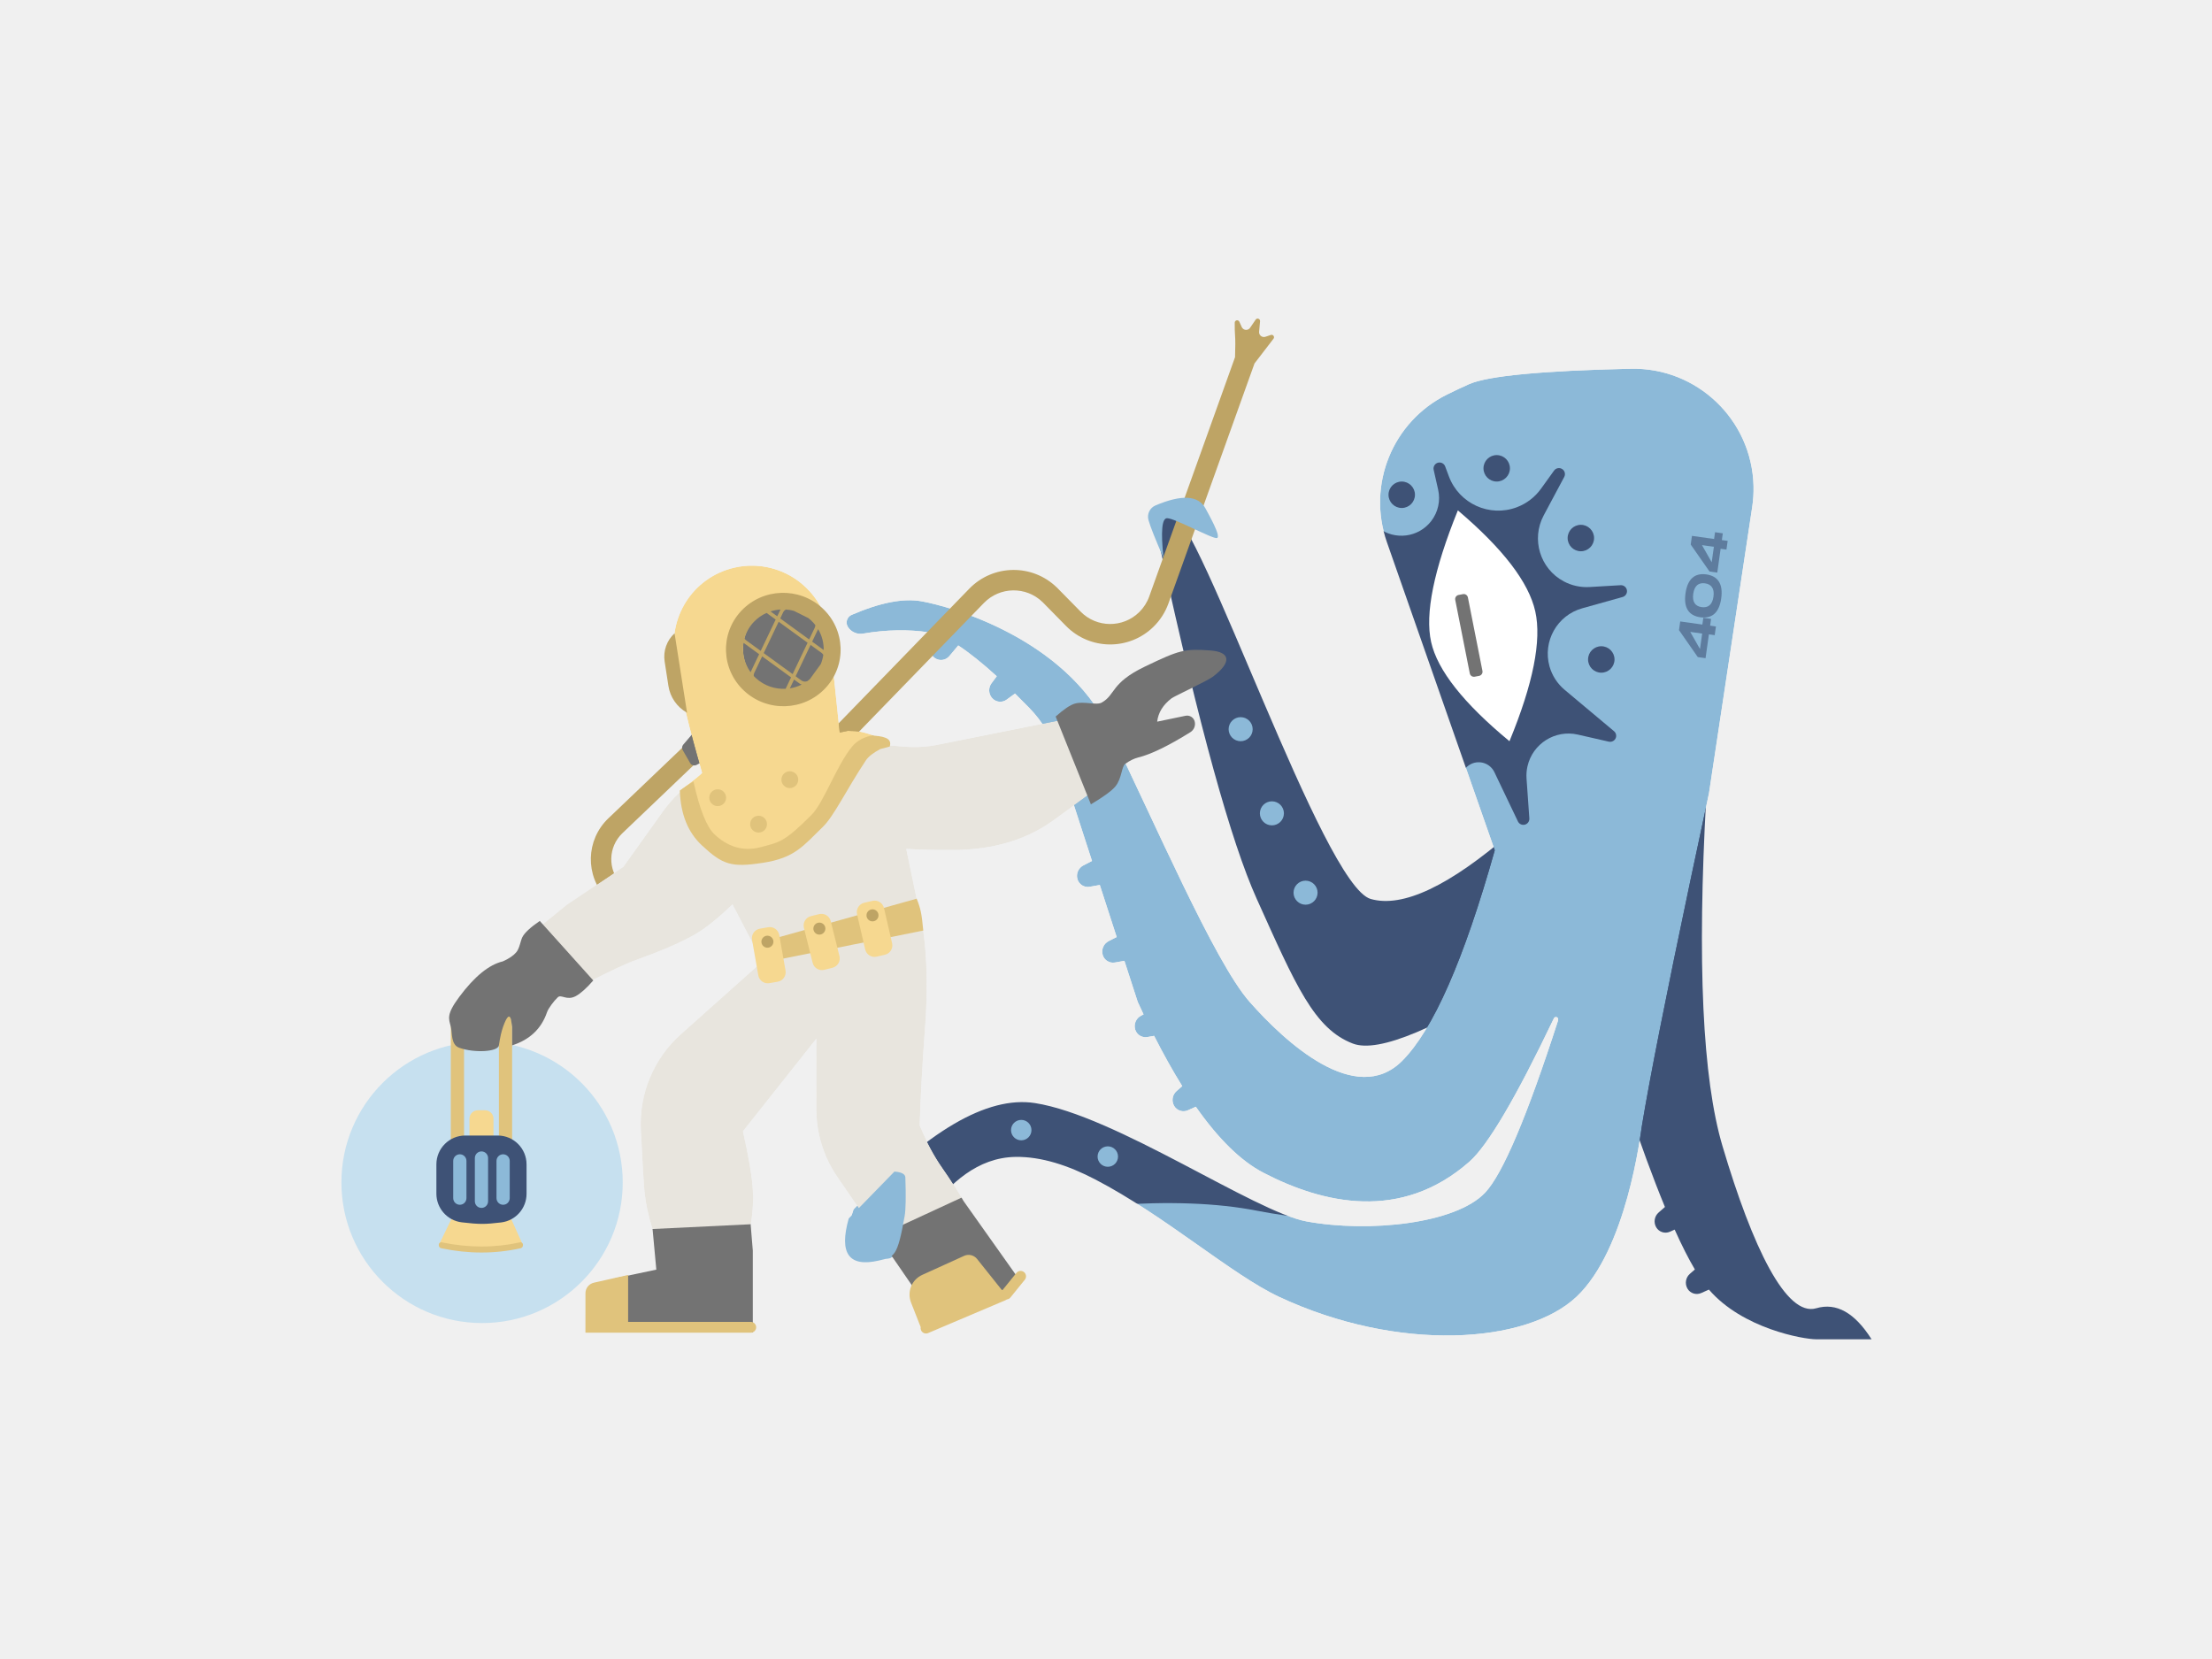
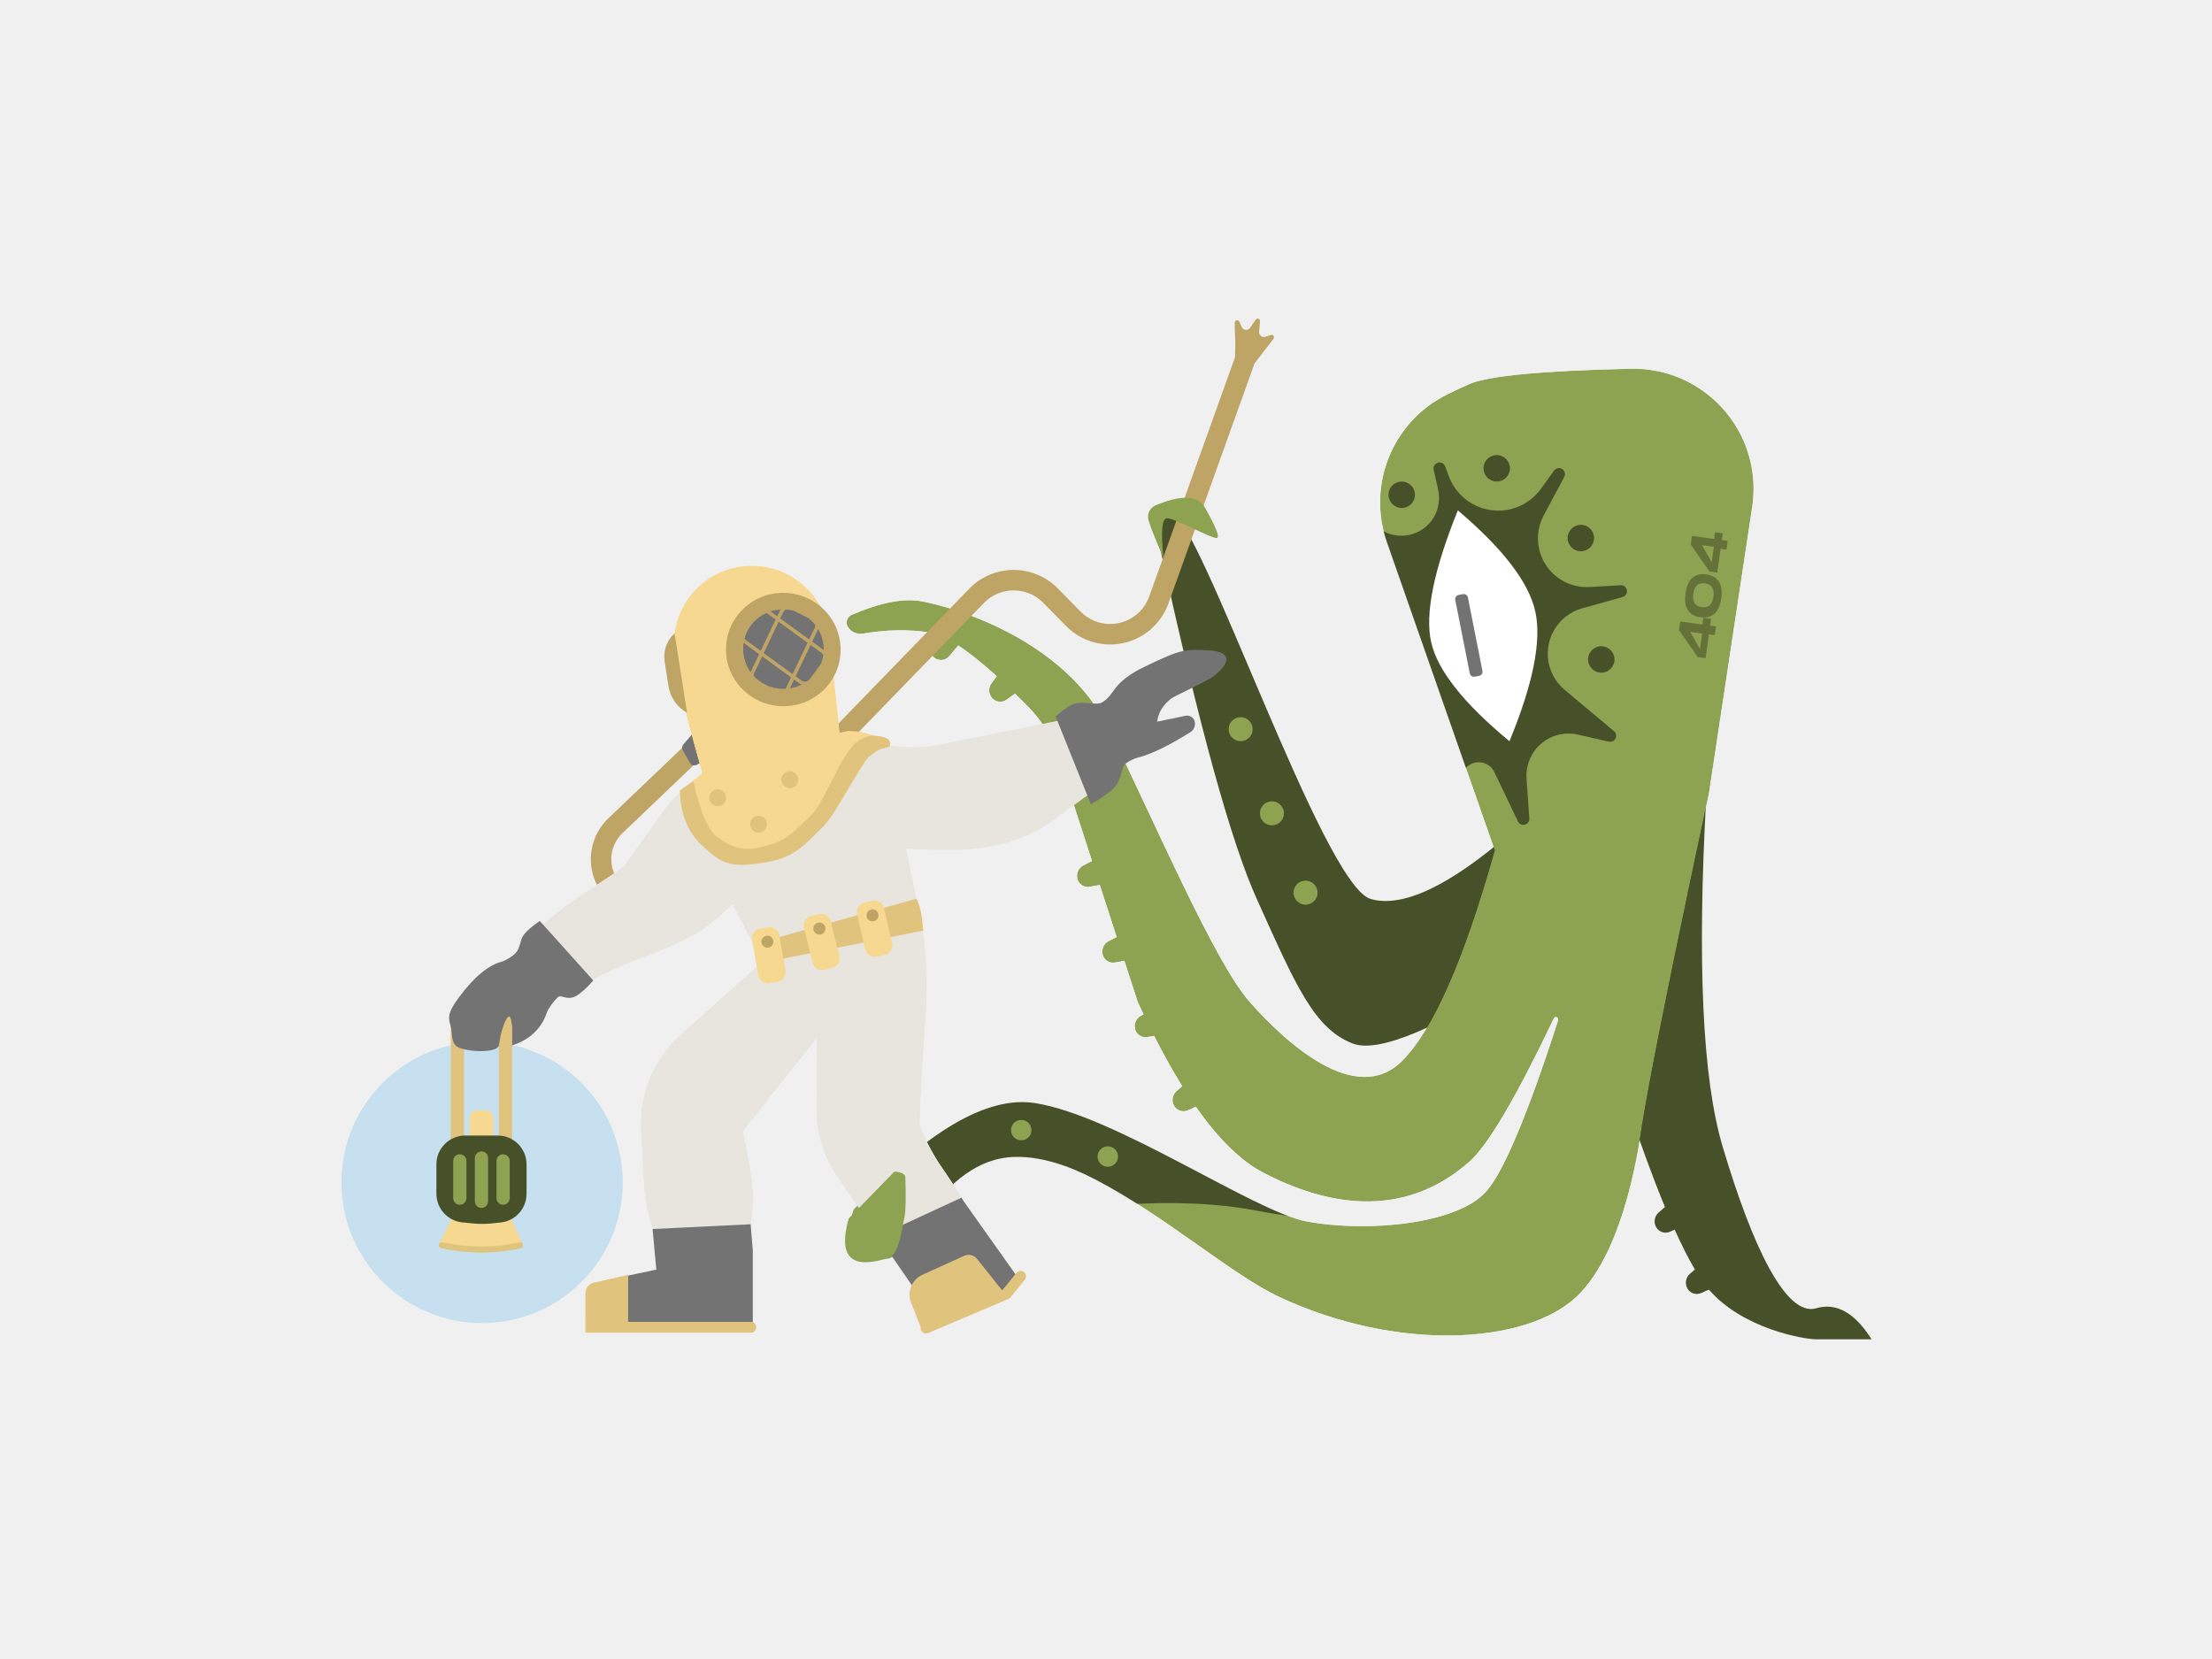
<svg xmlns="http://www.w3.org/2000/svg" width="1840" height="1380" viewBox="0 0 1840 1380" fill="none">
  <path d="M401 1100.56C465.617 1100.56 518 1048.17 518 983.557C518 918.939 465.617 866.557 401 866.557C336.383 866.557 284 918.939 284 983.557C284 1048.17 336.383 1100.56 401 1100.56Z" fill="#c6e0ef" />
-   <path fill-rule="evenodd" clip-rule="evenodd" d="M1409.84 1055.97C1404.6 1047.13 1399 1036.08 1393.03 1022.82L1389.1 1024.58C1384.91 1026.45 1379.98 1024.86 1377.67 1020.89C1375.32 1016.84 1376.16 1011.69 1379.69 1008.6L1384.94 1004C1375.12 980.231 1364.42 951.058 1352.82 916.48L1419.32 663.056C1411.66 800.394 1416.16 897.162 1432.82 953.361C1457.82 1037.66 1485.82 1095.62 1510.82 1088.24C1527.49 1083.32 1542.82 1091.93 1556.82 1114.06C1547.49 1114.06 1532.16 1114.06 1510.82 1114.06C1500.16 1114.06 1449.5 1105.21 1421.52 1072.71L1415.1 1075.58C1410.91 1077.45 1405.98 1075.86 1403.67 1071.89C1401.32 1067.84 1402.16 1062.69 1405.69 1059.6L1409.84 1055.97ZM1257 692.556L1273.82 805.556C1196.25 855.406 1146.75 876.239 1125.32 868.056C1093.18 855.782 1077.88 819.866 1045.32 747.556C1024 700.193 997.565 604.443 966.015 460.305C965.015 455.738 963.617 451.268 961.837 446.946C953.93 427.747 957.759 420.284 973.324 424.556C998.824 431.556 1100.24 736.361 1140.17 747.783C1166.79 755.398 1205.73 736.989 1257 692.556Z" fill="#3e5276" />
+   <path fill-rule="evenodd" clip-rule="evenodd" d="M1409.84 1055.97C1404.6 1047.13 1399 1036.08 1393.03 1022.82L1389.1 1024.58C1384.91 1026.45 1379.98 1024.86 1377.67 1020.89C1375.32 1016.84 1376.16 1011.69 1379.69 1008.6L1384.94 1004C1375.12 980.231 1364.42 951.058 1352.82 916.48L1419.32 663.056C1411.66 800.394 1416.16 897.162 1432.82 953.361C1457.82 1037.66 1485.82 1095.62 1510.82 1088.24C1527.49 1083.32 1542.82 1091.93 1556.82 1114.06C1547.49 1114.06 1532.16 1114.06 1510.82 1114.06C1500.16 1114.06 1449.5 1105.21 1421.52 1072.71L1415.1 1075.58C1410.91 1077.45 1405.98 1075.86 1403.67 1071.89C1401.32 1067.84 1402.16 1062.69 1405.69 1059.6L1409.84 1055.97ZM1257 692.556L1273.82 805.556C1196.25 855.406 1146.75 876.239 1125.32 868.056C1093.18 855.782 1077.88 819.866 1045.32 747.556C1024 700.193 997.565 604.443 966.015 460.305C965.015 455.738 963.617 451.268 961.837 446.946C953.93 427.747 957.759 420.284 973.324 424.556C998.824 431.556 1100.24 736.361 1140.17 747.783C1166.79 755.398 1205.73 736.989 1257 692.556Z" fill="#475129" />
  <mask id="mask0" mask-type="alpha" maskUnits="userSpaceOnUse" x="704" y="306" width="755" height="805">
    <path d="M777.723 527.153C776.07 526.65 774.495 526.285 773 526.056C755.657 523.411 737.279 523.746 717.863 527.062C713.025 527.888 708.154 525.791 705.431 521.709C703.292 518.504 704.157 514.172 707.362 512.033C707.713 511.799 708.085 511.597 708.473 511.43C732.159 501.225 751.5 497.466 766.496 500.154C791.356 504.609 885.288 530.969 922.41 606.294C959.532 681.62 1009.99 800.009 1039.49 833.412C1068.99 866.816 1127.7 921.116 1166.33 882.477C1192.08 856.718 1217.76 798.325 1243.37 707.299L1153.62 450.866C1136.95 403.249 1158.36 350.674 1203.55 328.25C1210.27 324.915 1216.42 322.017 1222 319.556C1237.6 312.675 1282.4 308.398 1356.41 306.725C1411.62 305.478 1457.39 349.226 1458.64 404.441C1458.77 410.192 1458.41 415.943 1457.55 421.631L1421.56 659.935C1414.47 693.065 1409.34 717.134 1406.17 732.142C1385.73 829.012 1372.28 897.066 1365.81 936.304C1364.5 944.286 1353.18 1039.06 1311.5 1078.56C1269.82 1118.06 1163.08 1125.11 1064.05 1078.79C1024.39 1060.24 969.705 1011.58 911 981.056C888.769 969.496 866.381 962.012 844.752 962.339C780.862 963.306 754.469 1050.64 737 1047.06C711 1041.72 702 1028.06 710 1006.06C770.809 940.909 821.084 911.409 860.823 917.556C928.018 927.951 1043.44 1008.05 1086.89 1016.02C1138.57 1025.5 1210.94 1018 1235.38 992.053C1250.04 976.483 1270.31 928.622 1296.17 848.47L1296.06 848.433C1296.37 847.445 1295.83 846.385 1294.84 846.067C1293.95 845.777 1292.98 846.196 1292.57 847.046C1261.03 913.114 1237.59 952.89 1222.24 966.374C1165.32 1016.38 1100.48 1001.26 1050.91 975.504C1032.33 965.849 1013.6 947.552 994.73 920.613L988.098 923.577C983.908 925.45 978.98 923.861 976.672 919.894C974.316 915.843 975.159 910.69 978.685 907.602L983.417 903.456C975.644 890.979 967.847 877.044 960.025 861.652L954.445 862.644C949.926 863.447 945.529 860.714 944.25 856.306C942.943 851.805 945.008 847.009 949.176 844.866L951.252 843.798C949.634 840.398 948.016 836.936 946.396 833.412L935.313 799.245L927.445 800.644C922.926 801.447 918.529 798.714 917.25 794.306C915.943 789.805 918.008 785.009 922.176 782.866L928.881 779.417L914.846 736.15L906.445 737.644C901.926 738.447 897.529 735.714 896.25 731.306C894.943 726.805 897.008 722.009 901.176 719.866L908.365 716.169L879.705 627.819C874.973 613.231 866.949 599.926 856.253 588.935C852.148 584.715 848.163 580.708 844.299 576.911L837.303 582.009C833.593 584.712 828.443 584.183 825.361 580.783C822.213 577.31 821.967 572.094 824.773 568.34L829.124 562.521C817.03 551.506 806.352 542.967 797.089 536.905L789.658 545.786C786.713 549.306 781.587 550.039 777.774 547.485C773.88 544.877 772.379 539.875 774.194 535.554L777.723 527.153Z" fill="white" />
  </mask>
  <g mask="url(#mask0)">
-     <path d="M777.723 527.153C776.07 526.65 774.495 526.285 773 526.056C755.657 523.411 737.279 523.746 717.863 527.062C713.025 527.888 708.154 525.791 705.431 521.709C703.292 518.504 704.157 514.172 707.362 512.033C707.713 511.799 708.085 511.597 708.473 511.43C732.159 501.225 751.5 497.466 766.496 500.154C791.356 504.609 885.288 530.969 922.41 606.294C959.532 681.62 1009.99 800.009 1039.49 833.412C1068.99 866.816 1127.7 921.116 1166.33 882.477C1192.08 856.718 1217.76 798.325 1243.37 707.299L1153.62 450.866C1136.95 403.249 1158.36 350.674 1203.55 328.25C1210.27 324.915 1216.42 322.017 1222 319.556C1237.6 312.675 1282.4 308.398 1356.41 306.725C1411.62 305.478 1457.39 349.226 1458.64 404.441C1458.77 410.192 1458.41 415.943 1457.55 421.631L1421.56 659.935C1414.47 693.065 1409.34 717.134 1406.17 732.142C1385.73 829.012 1372.28 897.066 1365.81 936.304C1364.5 944.286 1353.18 1039.06 1311.5 1078.56C1269.82 1118.06 1163.08 1125.11 1064.05 1078.79C1024.39 1060.24 969.705 1011.58 911 981.056C888.769 969.496 866.381 962.012 844.752 962.339C780.862 963.306 754.469 1050.64 737 1047.06C711 1041.72 702 1028.06 710 1006.06C770.809 940.909 821.084 911.409 860.823 917.556C928.018 927.951 1043.44 1008.05 1086.89 1016.02C1138.57 1025.5 1210.94 1018 1235.38 992.053C1250.04 976.483 1270.31 928.622 1296.17 848.47L1296.06 848.433C1296.37 847.445 1295.83 846.385 1294.84 846.067C1293.95 845.777 1292.98 846.196 1292.57 847.046C1261.03 913.114 1237.59 952.89 1222.24 966.374C1165.32 1016.38 1100.48 1001.26 1050.91 975.504C1032.33 965.849 1013.6 947.552 994.73 920.613L988.098 923.577C983.908 925.45 978.98 923.861 976.672 919.894C974.316 915.843 975.159 910.69 978.685 907.602L983.417 903.456C975.644 890.979 967.847 877.044 960.025 861.652L954.445 862.644C949.926 863.447 945.529 860.714 944.25 856.306C942.943 851.805 945.008 847.009 949.176 844.866L951.252 843.798C949.634 840.398 948.016 836.936 946.396 833.412L935.313 799.245L927.445 800.644C922.926 801.447 918.529 798.714 917.25 794.306C915.943 789.805 918.008 785.009 922.176 782.866L928.881 779.417L914.846 736.15L906.445 737.644C901.926 738.447 897.529 735.714 896.25 731.306C894.943 726.805 897.008 722.009 901.176 719.866L908.365 716.169L879.705 627.819C874.973 613.231 866.949 599.926 856.253 588.935C852.148 584.715 848.163 580.708 844.299 576.911L837.303 582.009C833.593 584.712 828.443 584.183 825.361 580.783C822.213 577.31 821.967 572.094 824.773 568.34L829.124 562.521C817.03 551.506 806.352 542.967 797.089 536.905L789.658 545.786C786.713 549.306 781.587 550.039 777.774 547.485C773.88 544.877 772.379 539.875 774.194 535.554L777.723 527.153Z" fill="#8cb9d8" />
-     <path fill-rule="evenodd" clip-rule="evenodd" d="M1202.12 387.961L1205.25 396.307C1213.74 418.97 1238.99 430.46 1261.66 421.97C1269.77 418.931 1276.8 413.556 1281.86 406.523L1292.7 391.448C1294.31 389.206 1297.44 388.696 1299.68 390.309C1301.71 391.771 1302.35 394.513 1301.17 396.723L1284.09 428.713C1273.54 448.473 1281 473.045 1300.76 483.596C1307.36 487.115 1314.79 488.745 1322.25 488.307L1348.08 486.787C1350.84 486.625 1353.21 488.728 1353.37 491.485C1353.51 493.832 1351.99 495.959 1349.73 496.593L1316.1 506.008C1295.26 511.845 1283.09 533.478 1288.92 554.326C1291.06 561.939 1295.44 568.73 1301.5 573.807L1342.59 608.231C1344.71 610.005 1344.99 613.158 1343.22 615.275C1342.01 616.714 1340.1 617.357 1338.27 616.939L1312.5 611.057C1293.66 606.757 1274.91 618.542 1270.61 637.38C1269.84 640.737 1269.57 644.188 1269.81 647.623L1272.15 680.784C1272.34 683.539 1270.27 685.929 1267.51 686.123C1265.46 686.267 1263.54 685.144 1262.65 683.29L1243.08 642.309C1239.63 635.084 1230.97 632.024 1223.75 635.474C1218.71 637.882 1215.5 642.971 1215.5 648.557L1146.5 492.557V439.057C1160.18 449.667 1179.88 447.175 1190.49 433.49C1196.23 426.092 1198.36 416.516 1196.3 407.383L1192.56 390.815C1191.96 388.121 1193.65 385.445 1196.34 384.837C1198.78 384.288 1201.25 385.622 1202.12 387.961ZM924.823 1002.56L738.823 1032.06L694.823 979.057L748.323 933.057L847.323 892.057L1131.32 1013.56C1106.94 1015.64 1078.28 1013.47 1045.32 1007.06C1012.37 1000.64 972.202 999.141 924.823 1002.56ZM1332 559.557C1325.92 559.557 1321 554.632 1321 548.557C1321 542.482 1325.92 537.557 1332 537.557C1338.07 537.557 1343 542.482 1343 548.557C1343 554.632 1338.07 559.557 1332 559.557ZM1315 458.557C1308.92 458.557 1304 453.632 1304 447.557C1304 441.482 1308.92 436.557 1315 436.557C1321.07 436.557 1326 441.482 1326 447.557C1326 453.632 1321.07 458.557 1315 458.557ZM1245 400.557C1238.92 400.557 1234 395.632 1234 389.557C1234 383.482 1238.92 378.557 1245 378.557C1251.07 378.557 1256 383.482 1256 389.557C1256 395.632 1251.07 400.557 1245 400.557ZM1166 422.557C1159.92 422.557 1155 417.632 1155 411.557C1155 405.482 1159.92 400.557 1166 400.557C1172.07 400.557 1177 405.482 1177 411.557C1177 417.632 1172.07 422.557 1166 422.557Z" fill="#3e5276" />
+     <path d="M777.723 527.153C776.07 526.65 774.495 526.285 773 526.056C755.657 523.411 737.279 523.746 717.863 527.062C713.025 527.888 708.154 525.791 705.431 521.709C703.292 518.504 704.157 514.172 707.362 512.033C707.713 511.799 708.085 511.597 708.473 511.43C732.159 501.225 751.5 497.466 766.496 500.154C791.356 504.609 885.288 530.969 922.41 606.294C959.532 681.62 1009.99 800.009 1039.49 833.412C1068.99 866.816 1127.7 921.116 1166.33 882.477C1192.08 856.718 1217.76 798.325 1243.37 707.299L1153.62 450.866C1136.95 403.249 1158.36 350.674 1203.55 328.25C1210.27 324.915 1216.42 322.017 1222 319.556C1237.6 312.675 1282.4 308.398 1356.41 306.725C1411.62 305.478 1457.39 349.226 1458.64 404.441C1458.77 410.192 1458.41 415.943 1457.55 421.631L1421.56 659.935C1414.47 693.065 1409.34 717.134 1406.17 732.142C1385.73 829.012 1372.28 897.066 1365.81 936.304C1364.5 944.286 1353.18 1039.06 1311.5 1078.56C1269.82 1118.06 1163.08 1125.11 1064.05 1078.79C1024.39 1060.24 969.705 1011.58 911 981.056C888.769 969.496 866.381 962.012 844.752 962.339C780.862 963.306 754.469 1050.64 737 1047.06C711 1041.72 702 1028.06 710 1006.06C770.809 940.909 821.084 911.409 860.823 917.556C928.018 927.951 1043.44 1008.05 1086.89 1016.02C1138.57 1025.5 1210.94 1018 1235.38 992.053C1250.04 976.483 1270.31 928.622 1296.17 848.47L1296.06 848.433C1296.37 847.445 1295.83 846.385 1294.84 846.067C1293.95 845.777 1292.98 846.196 1292.57 847.046C1261.03 913.114 1237.59 952.89 1222.24 966.374C1165.32 1016.38 1100.48 1001.26 1050.91 975.504C1032.33 965.849 1013.6 947.552 994.73 920.613L988.098 923.577C983.908 925.45 978.98 923.861 976.672 919.894C974.316 915.843 975.159 910.69 978.685 907.602L983.417 903.456C975.644 890.979 967.847 877.044 960.025 861.652L954.445 862.644C949.926 863.447 945.529 860.714 944.25 856.306C942.943 851.805 945.008 847.009 949.176 844.866L951.252 843.798C949.634 840.398 948.016 836.936 946.396 833.412L935.313 799.245L927.445 800.644C922.926 801.447 918.529 798.714 917.25 794.306C915.943 789.805 918.008 785.009 922.176 782.866L928.881 779.417L914.846 736.15L906.445 737.644C901.926 738.447 897.529 735.714 896.25 731.306C894.943 726.805 897.008 722.009 901.176 719.866L908.365 716.169L879.705 627.819C874.973 613.231 866.949 599.926 856.253 588.935C852.148 584.715 848.163 580.708 844.299 576.911L837.303 582.009C833.593 584.712 828.443 584.183 825.361 580.783C822.213 577.31 821.967 572.094 824.773 568.34L829.124 562.521C817.03 551.506 806.352 542.967 797.089 536.905L789.658 545.786C786.713 549.306 781.587 550.039 777.774 547.485C773.88 544.877 772.379 539.875 774.194 535.554L777.723 527.153Z" fill="#8da352" />
+     <path fill-rule="evenodd" clip-rule="evenodd" d="M1202.12 387.961L1205.25 396.307C1213.74 418.97 1238.99 430.46 1261.66 421.97C1269.77 418.931 1276.8 413.556 1281.86 406.523L1292.7 391.448C1294.31 389.206 1297.44 388.696 1299.68 390.309C1301.71 391.771 1302.35 394.513 1301.17 396.723L1284.09 428.713C1273.54 448.473 1281 473.045 1300.76 483.596C1307.36 487.115 1314.79 488.745 1322.25 488.307L1348.08 486.787C1350.84 486.625 1353.21 488.728 1353.37 491.485C1353.51 493.832 1351.99 495.959 1349.73 496.593L1316.1 506.008C1295.26 511.845 1283.09 533.478 1288.92 554.326C1291.06 561.939 1295.44 568.73 1301.5 573.807L1342.59 608.231C1344.71 610.005 1344.99 613.158 1343.22 615.275C1342.01 616.714 1340.1 617.357 1338.27 616.939L1312.5 611.057C1293.66 606.757 1274.91 618.542 1270.61 637.38C1269.84 640.737 1269.57 644.188 1269.81 647.623L1272.15 680.784C1272.34 683.539 1270.27 685.929 1267.51 686.123C1265.46 686.267 1263.54 685.144 1262.65 683.29L1243.08 642.309C1239.63 635.084 1230.97 632.024 1223.75 635.474C1218.71 637.882 1215.5 642.971 1215.5 648.557L1146.5 492.557V439.057C1160.18 449.667 1179.88 447.175 1190.49 433.49C1196.23 426.092 1198.36 416.516 1196.3 407.383L1192.56 390.815C1191.96 388.121 1193.65 385.445 1196.34 384.837C1198.78 384.288 1201.25 385.622 1202.12 387.961ZM924.823 1002.56L738.823 1032.06L694.823 979.057L748.323 933.057L847.323 892.057L1131.32 1013.56C1106.94 1015.64 1078.28 1013.47 1045.32 1007.06C1012.37 1000.64 972.202 999.141 924.823 1002.56ZM1332 559.557C1325.92 559.557 1321 554.632 1321 548.557C1321 542.482 1325.92 537.557 1332 537.557C1338.07 537.557 1343 542.482 1343 548.557C1343 554.632 1338.07 559.557 1332 559.557ZM1315 458.557C1308.92 458.557 1304 453.632 1304 447.557C1304 441.482 1308.92 436.557 1315 436.557C1321.07 436.557 1326 441.482 1326 447.557C1326 453.632 1321.07 458.557 1315 458.557ZM1245 400.557C1238.92 400.557 1234 395.632 1234 389.557C1234 383.482 1238.92 378.557 1245 378.557C1251.07 378.557 1256 383.482 1256 389.557C1256 395.632 1251.07 400.557 1245 400.557ZM1166 422.557C1159.92 422.557 1155 417.632 1155 411.557C1155 405.482 1159.92 400.557 1166 400.557C1172.07 400.557 1177 405.482 1177 411.557C1177 417.632 1172.07 422.557 1166 422.557Z" fill="#475129" />
  </g>
  <path d="M741 762.557H737C732.582 762.557 729 766.138 729 770.557V798.557C729 802.975 732.582 806.557 737 806.557H741C745.418 806.557 749 802.975 749 798.557V770.557C749 766.138 745.418 762.557 741 762.557Z" fill="#E0C37C" />
  <path d="M720.5 759.057H713.5C709.082 759.057 705.5 762.638 705.5 767.057V804.057C705.5 808.475 709.082 812.057 713.5 812.057H720.5C724.918 812.057 728.5 808.475 728.5 804.057V767.057C728.5 762.638 724.918 759.057 720.5 759.057Z" fill="#D8D8D8" stroke="#979797" />
  <path fill-rule="evenodd" clip-rule="evenodd" d="M397.5 923.557H403.5C407.366 923.557 410.5 926.691 410.5 930.557V948.557H390.5V930.557C390.5 926.691 393.634 923.557 397.5 923.557ZM378.611 1007.56L422.361 1007.66L435 1035.66C419.889 1036.81 408.389 1037.38 400.5 1037.38C392.611 1037.38 380.778 1036.81 365 1035.66L378.611 1007.56Z" fill="#F6D890" />
  <path d="M1027.34 297.109C1027.65 288.754 1027.64 282.57 1027.32 278.557C1027.12 276.029 1027.05 272.64 1027.09 268.389C1027.1 267.609 1027.56 266.905 1028.28 266.586C1029.29 266.135 1030.47 266.587 1030.92 267.595L1032.91 272.034C1033.21 272.708 1033.69 273.285 1034.3 273.702C1036.12 274.95 1038.61 274.483 1039.86 272.66L1044.5 265.871C1044.91 265.274 1045.61 264.944 1046.33 265.008C1047.43 265.106 1048.24 266.077 1048.15 267.177L1047.36 275.978C1047.32 276.525 1047.38 277.076 1047.55 277.597C1048.25 279.693 1050.52 280.825 1052.61 280.127L1057.13 278.622C1057.76 278.412 1058.45 278.529 1058.98 278.933C1059.85 279.606 1060.02 280.862 1059.35 281.738L1043.52 302.343L971.945 501.952C969.328 509.248 965.099 515.859 959.572 521.292C939.29 541.233 906.684 540.956 886.743 520.674L867.801 501.407C867.612 501.214 867.42 501.024 867.226 500.836C853.553 487.566 831.711 487.893 818.442 501.567L701.1 622.476L688.9 610.637L806.242 489.727C826.051 469.316 858.655 468.828 879.066 488.637C879.355 488.917 879.641 489.201 879.923 489.489L898.866 508.755C912.224 522.342 934.067 522.528 947.654 509.17C951.357 505.53 954.19 501.101 955.942 496.214L1027.34 297.109V297.109ZM575.027 614.855C578.422 611.613 583.803 611.738 587.044 615.133C590.286 618.528 590.162 623.909 586.766 627.15L517.765 693.031C505.772 704.482 505.332 723.487 516.783 735.48C517.407 736.133 518.06 736.758 518.74 737.353C533.847 750.557 556.329 750.763 571.676 737.839L700.921 629.001C704.512 625.977 709.874 626.437 712.898 630.028C715.922 633.618 715.463 638.981 711.872 642.004L582.626 750.843C560.861 769.171 528.978 768.878 507.553 750.153C506.487 749.221 505.465 748.243 504.487 747.219C486.553 728.435 487.242 698.67 506.026 680.735L575.027 614.855Z" fill="#BEA465" />
  <path d="M400.5 828.557C414.583 828.557 426 839.973 426 854.057V948.557C426 952.975 422.418 956.557 418 956.557H383C378.582 956.557 375 952.975 375 948.557V854.057C375 839.973 386.417 828.557 400.5 828.557ZM415 854.057C415 846.049 408.508 839.557 400.5 839.557C392.492 839.557 386 846.049 386 854.057V945.557H415V854.057ZM367.432 1033.4C378.68 1035.72 389.703 1036.88 400.5 1036.88C411.256 1036.88 421.948 1035.73 432.576 1033.42C433.656 1033.19 434.721 1033.87 434.955 1034.95C434.985 1035.09 435 1035.24 435 1035.38V1035.89C435 1037.06 434.187 1038.07 433.044 1038.33C422.426 1040.69 411.579 1041.88 400.5 1041.88C389.393 1041.88 378.22 1040.69 366.982 1038.31C365.827 1038.06 365 1037.04 365 1035.86V1035.38C365 1034.26 365.906 1033.35 367.023 1033.35C367.16 1033.35 367.297 1033.37 367.432 1033.4Z" fill="#E0C37C" />
-   <path fill-rule="evenodd" clip-rule="evenodd" d="M387 944.557H414C427.255 944.557 438 955.302 438 968.557V993.027C438 1005.13 428.982 1015.35 416.968 1016.84C410.477 1017.65 405.154 1018.06 401 1018.06C396.699 1018.06 391.048 1017.62 384.049 1016.76C372.027 1015.27 363 1005.05 363 992.938V968.557C363 955.302 373.745 944.557 387 944.557Z" fill="#3e5276" />
-   <path fill-rule="evenodd" clip-rule="evenodd" d="M382.5 960.165C385.538 960.165 388 962.627 388 965.665V996.665C388 999.702 385.538 1002.16 382.5 1002.16C379.462 1002.16 377 999.702 377 996.665V965.665C377 962.627 379.462 960.165 382.5 960.165ZM400.5 957.773C403.538 957.773 406 960.236 406 963.273V999.273C406 1002.31 403.538 1004.77 400.5 1004.77C397.462 1004.77 395 1002.31 395 999.273V963.273C395 960.236 397.462 957.773 400.5 957.773ZM418.5 960.165C421.538 960.165 424 962.627 424 965.665V996.665C424 999.702 421.538 1002.16 418.5 1002.16C415.462 1002.16 413 999.702 413 996.665V965.665C413 962.627 415.462 960.165 418.5 960.165Z" fill="#8cb9d8" />
+   <path fill-rule="evenodd" clip-rule="evenodd" d="M387 944.557H414C427.255 944.557 438 955.302 438 968.557V993.027C438 1005.13 428.982 1015.35 416.968 1016.84C410.477 1017.65 405.154 1018.06 401 1018.06C396.699 1018.06 391.048 1017.62 384.049 1016.76C372.027 1015.27 363 1005.05 363 992.938V968.557C363 955.302 373.745 944.557 387 944.557Z" fill="#475129" />
+   <path fill-rule="evenodd" clip-rule="evenodd" d="M382.5 960.165C385.538 960.165 388 962.627 388 965.665V996.665C388 999.702 385.538 1002.16 382.5 1002.16C379.462 1002.16 377 999.702 377 996.665V965.665C377 962.627 379.462 960.165 382.5 960.165ZM400.5 957.773C403.538 957.773 406 960.236 406 963.273V999.273C406 1002.31 403.538 1004.77 400.5 1004.77C397.462 1004.77 395 1002.31 395 999.273V963.273C395 960.236 397.462 957.773 400.5 957.773ZM418.5 960.165C421.538 960.165 424 962.627 424 965.665V996.665C424 999.702 421.538 1002.16 418.5 1002.16C415.462 1002.16 413 999.702 413 996.665V965.665C413 962.627 415.462 960.165 418.5 960.165Z" fill="#8da352" />
  <path fill-rule="evenodd" clip-rule="evenodd" d="M1212.68 424.557C1250.21 456.382 1271.67 484.382 1277.08 508.557C1282.48 532.731 1275.33 568.731 1255.61 616.557C1217.42 585.008 1195.7 557.508 1190.45 534.057C1185.21 510.605 1192.62 474.105 1212.68 424.557Z" fill="white" />
  <path fill-rule="evenodd" clip-rule="evenodd" d="M1213.29 494.907L1216.95 494.208C1218.84 493.848 1220.66 495.079 1221.04 496.966L1233.14 558.088C1233.51 559.985 1232.28 561.826 1230.39 562.202C1230.38 562.203 1230.37 562.205 1230.36 562.206L1226.7 562.905C1224.81 563.266 1222.98 562.034 1222.61 560.147L1210.51 499.025C1210.13 497.129 1211.37 495.287 1213.26 494.912C1213.27 494.91 1213.28 494.909 1213.29 494.907Z" fill="#737373" />
-   <path fill-rule="evenodd" clip-rule="evenodd" d="M961.184 420.423C983.114 411.132 996.993 412.01 1002.82 423.057C1005.17 427.503 1016.06 446.405 1012.32 447.557C1008.9 448.61 977.323 431.057 970.823 431.057C966.49 431.057 965.49 442.057 967.823 464.057C960.987 448.463 956.821 437.963 955.323 432.557C953.955 427.614 956.462 422.423 961.184 420.423V420.423Z" fill="#8cb9d8" />
+   <path fill-rule="evenodd" clip-rule="evenodd" d="M961.184 420.423C983.114 411.132 996.993 412.01 1002.82 423.057C1005.17 427.503 1016.06 446.405 1012.32 447.557C1008.9 448.61 977.323 431.057 970.823 431.057C966.49 431.057 965.49 442.057 967.823 464.057C960.987 448.463 956.821 437.963 955.323 432.557C953.955 427.614 956.462 422.423 961.184 420.423V420.423Z" fill="#8da352" />
  <mask id="mask1" mask-type="alpha" maskUnits="userSpaceOnUse" x="444" y="598" width="467" height="511">
    <path d="M615.6 684.09L710.44 646.405L697.5 616.557L752.251 621.079C761.574 621.849 770.958 621.307 780.13 619.469L884.5 598.557L911 657.057L876 682.557C853.333 698.89 825.333 707.057 792 707.057C775.955 707.057 763.231 706.748 753.828 706.13L768 774.057L626.5 785.339L609.32 752.3C597.052 764.032 586.779 772.284 578.5 777.057C557.807 788.985 529.922 797.95 523.349 800.766C512.783 805.293 499.167 811.89 482.5 820.557C457.167 789.89 444.5 774.557 444.5 774.557C444.5 774.557 453.5 767.223 471.5 752.557L518.5 721.057L551.689 674.6C558.972 664.406 568.105 655.672 578.614 648.851L621 621.339L615.6 684.09ZM636.63 797.573L768 774.057C771.226 797.904 771.726 824.738 769.5 854.557C767.274 884.376 765.774 911.542 765 936.057C770.667 949.723 777 961.557 784 971.557C791 981.557 796.833 990.723 801.5 999.057L849 1066.06L838.5 1079.56L769.5 1108.56L768 1090.06L765 1078.56L696.634 979.188C685.15 962.495 679.007 942.707 679.019 922.445L679.056 864.024L618 941.057C622.453 960.74 625.12 975.907 626 986.557C626.88 997.207 626.363 1008.03 624.446 1019.04L626.198 1040.22V1108.31H487L487.067 1092.73C487.127 1078.59 497.047 1066.42 510.879 1063.5L545.944 1056.11L542.87 1022.81C539.248 1011.35 536.958 1000.44 536 990.057C535.364 983.163 534.386 966.435 533.066 939.871C531.566 909.682 543.801 880.435 566.351 860.306L636.63 797.573Z" fill="white" />
  </mask>
  <g mask="url(#mask1)">
    <path d="M615.6 684.09L710.44 646.405L697.5 616.557L752.251 621.079C761.574 621.849 770.958 621.307 780.13 619.469L884.5 598.557L911 657.057L876 682.557C853.333 698.89 825.333 707.057 792 707.057C775.955 707.057 763.231 706.748 753.828 706.13L768 774.057L626.5 785.339L609.32 752.3C597.052 764.032 586.779 772.284 578.5 777.057C557.807 788.985 529.922 797.95 523.349 800.766C512.783 805.293 499.167 811.89 482.5 820.557C457.167 789.89 444.5 774.557 444.5 774.557C444.5 774.557 453.5 767.223 471.5 752.557L518.5 721.057L551.689 674.6C558.972 664.406 568.105 655.672 578.614 648.851L621 621.339L615.6 684.09ZM636.63 797.573L768 774.057C771.226 797.904 771.726 824.738 769.5 854.557C767.274 884.376 765.774 911.542 765 936.057C770.667 949.723 777 961.557 784 971.557C791 981.557 796.833 990.723 801.5 999.057L849 1066.06L838.5 1079.56L769.5 1108.56L768 1090.06L765 1078.56L696.634 979.188C685.15 962.495 679.007 942.707 679.019 922.445L679.056 864.024L618 941.057C622.453 960.74 625.12 975.907 626 986.557C626.88 997.207 626.363 1008.03 624.446 1019.04L626.198 1040.22V1108.31H487L487.067 1092.73C487.127 1078.59 497.047 1066.42 510.879 1063.5L545.944 1056.11L542.87 1022.81C539.248 1011.35 536.958 1000.44 536 990.057C535.364 983.163 534.386 966.435 533.066 939.871C531.566 909.682 543.801 880.435 566.351 860.306L636.63 797.573Z" fill="#E8E5DE" />
    <path fill-rule="evenodd" clip-rule="evenodd" d="M538 1022.56L631 1018.06V1111.56L498.5 1114.06L512.5 1060.56L543.5 1048.06L538 1022.56ZM804.5 994.057L872.5 1089.06C796.833 1106.06 758.333 1114.56 757 1114.56C755.667 1114.56 747 1085.72 731 1028.06L804.5 994.057Z" fill="#737373" />
  </g>
  <path fill-rule="evenodd" clip-rule="evenodd" d="M584.5 600.557L568.34 619.409C567.237 620.696 567.065 622.539 567.911 624.008L574.082 634.726C575.153 636.587 577.502 637.27 579.404 636.273L597 627.057L584.5 600.557Z" fill="#737373" />
  <path fill-rule="evenodd" clip-rule="evenodd" d="M907.433 669.079L878.119 596.028C884.973 589.929 890.319 586.339 894.156 585.261C901.908 583.083 911.965 586.927 916.438 584.417C928.13 577.856 923.807 568.151 952.441 554.436C981.075 540.722 985.136 539.482 1006.91 541.084C1023.32 542.291 1024.86 550.777 1009.11 562.757C1003.96 566.678 977.083 578.913 974.469 580.921C967.399 586.35 963.432 592.808 962.568 600.295L986.176 595.395C989.504 594.705 992.8 596.705 993.723 599.976C994.701 603.441 993.27 607.135 990.214 609.038C971.887 620.448 957.428 627.462 946.836 630.08C943.383 630.934 939.79 632.692 936.056 635.354C932.828 637.656 933.255 647.596 927.774 654.21C924.81 657.787 918.03 662.743 907.433 669.079ZM493.5 815.557C487.91 821.997 483.076 826.33 479 828.557C471.461 832.675 466.876 826.828 464 829.557C460.674 832.714 456.135 838.735 455 842.057C450.333 855.724 440.667 864.89 426 869.557V854.057L425.062 848.009C423.766 843.428 421.579 845.444 418.5 854.057C417.227 857.619 416 862.557 415 869.557C414.219 875.025 394.5 876.057 382 871.557C374.91 869.004 376.333 859.155 375 854.057C373.22 847.25 371.157 843.893 381.979 829.318C394.596 812.324 406.696 802.45 418.278 799.697C423.336 797.471 427.077 794.925 429.5 792.057C432.201 788.861 432.958 782.623 434.5 779.557C436.291 775.996 441.124 771.496 449 766.057L493.5 815.557Z" fill="#737373" />
  <mask id="mask2" mask-type="alpha" maskUnits="userSpaceOnUse" x="560" y="470" width="181" height="250">
    <path d="M584.021 642.906C572.025 601.513 565.518 573.73 564.5 559.557C564.389 558.018 564.039 556.298 563.45 554.396C553.097 520.99 571.169 485.405 604.25 474.057C608.884 472.467 613.683 471.406 618.555 470.894C654.279 467.139 686.282 493.055 690.037 528.778L698.506 609.355L705.287 607.932C709.903 608.008 713.451 608.273 715.932 608.727C718.412 609.181 722.178 610.254 727.229 611.947C732.639 612.341 736.362 613.252 738.395 614.681C740.429 616.11 740.994 618.21 740.091 620.982L732.305 623.06C726.373 626.193 722.353 629.344 720.245 632.513C704.232 656.581 693.775 678.791 684.52 687.763C667.894 703.878 661.127 713.632 634.679 717.688C608.231 721.743 601.224 719.343 583.843 703.201C572.256 692.44 566.141 677.225 565.5 657.557C573.428 651.793 579.128 647.377 582.602 644.309C583.111 643.859 583.584 643.392 584.021 642.906Z" fill="white" />
  </mask>
  <g mask="url(#mask2)">
    <path d="M584.021 642.906C572.025 601.513 565.518 573.73 564.5 559.557C564.389 558.018 564.039 556.298 563.45 554.396C553.097 520.99 571.169 485.405 604.25 474.057C608.884 472.467 613.683 471.406 618.555 470.894C654.279 467.139 686.282 493.055 690.037 528.778L698.506 609.355L705.287 607.932C709.903 608.008 713.451 608.273 715.932 608.727C718.412 609.181 722.178 610.254 727.229 611.947C732.639 612.341 736.362 613.252 738.395 614.681C740.429 616.11 740.994 618.21 740.091 620.982L732.305 623.06C726.373 626.193 722.353 629.344 720.245 632.513C704.232 656.581 693.775 678.791 684.52 687.763C667.894 703.878 661.127 713.632 634.679 717.688C608.231 721.743 601.224 719.343 583.843 703.201C572.256 692.44 566.141 677.225 565.5 657.557C573.428 651.793 579.128 647.377 582.602 644.309C583.111 643.859 583.584 643.392 584.021 642.906Z" fill="#F6D890" />
    <path fill-rule="evenodd" clip-rule="evenodd" d="M727.099 611.462C719.115 612.726 713.018 615.912 708.808 621.018C695.832 636.759 685.323 667.525 675.064 677.818C652.187 700.772 648.32 700.54 632.749 704.696C617.177 708.851 604.405 703.465 594.444 694.138C587.802 687.92 581.932 673.209 576.833 650.004L562.5 659.057L569.556 686.77C585.775 710.207 593.885 721.925 593.885 721.925C593.885 721.925 614.942 721.77 657.056 721.46L675.223 703.758L752.287 613.932L727.099 611.462Z" fill="#E0C37C" />
  </g>
  <path fill-rule="evenodd" clip-rule="evenodd" d="M667.757 571.901C651.121 580.492 630.581 573.424 621.879 556.113C613.177 538.802 619.608 517.804 636.243 509.212C652.879 500.621 673.419 507.69 682.121 525.001C690.823 542.312 684.392 563.31 667.757 571.901Z" fill="#737373" />
  <path d="M649.315 506.998C646.482 507.177 643.672 507.707 640.958 508.587L646.53 512.635L648.738 508.007C648.757 507.967 648.776 507.928 648.796 507.889C648.951 507.577 649.125 507.28 649.315 506.998ZM680.531 523.313C680.502 523.377 680.473 523.441 680.442 523.505L675.567 533.726L685.113 540.659C685.129 540.671 685.145 540.683 685.162 540.695C685.269 534.68 683.717 528.645 680.531 523.313ZM666.849 569.467C666.146 569.211 665.467 568.854 664.832 568.393L660.522 565.262L657.028 572.588C660.416 572.059 663.733 571.017 666.849 569.467ZM624.377 559.176C624.468 558.918 624.573 558.662 624.694 558.41L631.486 544.171L618.935 535.055C618.768 534.934 618.607 534.807 618.452 534.677C617.105 543.122 619.105 551.973 624.377 559.176ZM637.653 509.855C633.748 511.593 630.122 514.104 627.018 517.38C623.217 521.392 620.632 526.093 619.247 531.045C619.595 531.662 620.08 532.218 620.694 532.665L632.785 541.447L645.231 515.359L637.653 509.855ZM671.649 566.549C672.294 566.079 672.925 565.582 673.54 565.06C673.561 565.034 673.581 565.007 673.6 564.98L673.617 564.957L682.776 552.361C683.779 549.894 684.466 547.332 684.838 544.737C684.488 544.092 683.99 543.512 683.353 543.049L674.267 536.45L661.822 562.538L666.592 566.003C668.12 567.112 670.056 567.258 671.649 566.549ZM678.183 519.893C677.07 518.472 675.825 517.121 674.449 515.856C673.789 515.25 673.111 514.676 672.417 514.132L660.26 508.076C658.131 507.51 655.959 507.155 653.777 507.008C652.821 507.463 652.008 508.224 651.503 509.237C651.485 509.274 651.485 509.274 651.467 509.311L649.019 514.443L673.078 531.918L677.714 522.201C678.068 521.457 678.217 520.667 678.183 519.893ZM653.484 572.955C653.536 572.864 653.586 572.772 653.633 572.678C653.651 572.641 653.651 572.641 653.669 572.604L658.034 563.454L633.975 545.979L627.423 559.714C627.025 560.548 626.886 561.44 626.973 562.303C627.543 562.909 628.139 563.5 628.763 564.073C635.723 570.466 644.693 573.403 653.484 572.955ZM671.779 534.642L647.72 517.167L635.274 543.255L659.333 560.73L671.779 534.642ZM686.482 572.522C668.547 591.545 638.379 592.539 619.098 574.742C599.817 556.945 598.726 527.097 616.661 508.074C634.595 489.052 664.764 488.058 684.044 505.854C703.325 523.651 704.416 553.499 686.482 572.522ZM561.125 526.795L571.515 592.899C563.183 588.204 557.461 579.992 556.02 570.662L552.869 550.259C551.518 541.51 554.606 532.733 561.125 526.795Z" fill="#BEA465" />
  <path fill-rule="evenodd" clip-rule="evenodd" d="M762.5 747.556L626.5 785.556L633 801.056L768 774.056C767.386 767.187 766.72 762.021 766 758.556C765.281 755.092 764.115 751.425 762.5 747.556Z" fill="#E0C37C" />
-   <path fill-rule="evenodd" clip-rule="evenodd" d="M744 974.557C749.97 974.991 753.004 976.629 753.102 979.471C753.655 995.453 753.454 1006.15 752.5 1011.56C746.5 1045.56 744 1045.56 731 1048.56C706.098 1054.3 697.764 1042.64 706 1013.56L744 974.557Z" fill="#8cb9d8" />
+   <path fill-rule="evenodd" clip-rule="evenodd" d="M744 974.557C749.97 974.991 753.004 976.629 753.102 979.471C753.655 995.453 753.454 1006.15 752.5 1011.56C746.5 1045.56 744 1045.56 731 1048.56C706.098 1054.3 697.764 1042.64 706 1013.56L744 974.557Z" fill="#8da352" />
  <path fill-rule="evenodd" clip-rule="evenodd" d="M718.916 750.933L725.737 749.359C730.042 748.365 734.338 751.049 735.331 755.354L742.08 784.585C743.074 788.89 740.39 793.186 736.085 794.18L729.264 795.754C724.959 796.748 720.663 794.064 719.669 789.759L712.921 760.528C711.927 756.223 714.611 751.927 718.916 750.933ZM674.54 762.086L681.332 760.393C685.619 759.324 689.961 761.933 691.03 766.22L698.288 795.329C699.357 799.616 696.748 803.958 692.461 805.027L685.669 806.72C681.382 807.789 677.04 805.18 675.971 800.893L668.713 771.784C667.644 767.497 670.253 763.155 674.54 762.086ZM632.06 772.514L638.953 771.298C643.305 770.531 647.454 773.436 648.221 777.787L653.43 807.332C654.198 811.683 651.292 815.832 646.941 816.599L640.048 817.815C635.696 818.582 631.547 815.677 630.78 811.326L625.57 781.781C624.803 777.43 627.709 773.281 632.06 772.514Z" fill="#F6D890" />
  <path fill-rule="evenodd" clip-rule="evenodd" d="M725.424 766.397C722.67 766.205 720.593 763.815 720.785 761.061C720.978 758.306 723.367 756.229 726.122 756.422C728.877 756.614 730.954 759.004 730.761 761.758C730.568 764.513 728.179 766.59 725.424 766.397ZM681.317 777.434C678.56 777.29 676.441 774.937 676.586 772.18C676.73 769.422 679.083 767.304 681.841 767.448C684.598 767.593 686.717 769.945 686.572 772.703C686.428 775.461 684.075 777.579 681.317 777.434ZM637.75 788.297C635.009 787.961 633.06 785.466 633.396 782.725C633.733 779.984 636.228 778.035 638.968 778.372C641.709 778.708 643.658 781.203 643.322 783.944C642.985 786.685 640.491 788.634 637.75 788.297Z" fill="#BEA465" />
  <path fill-rule="evenodd" clip-rule="evenodd" d="M597 670.557C593.134 670.557 590 667.423 590 663.557C590 659.691 593.134 656.557 597 656.557C600.866 656.557 604 659.691 604 663.557C604 667.423 600.866 670.557 597 670.557ZM657 655.557C653.134 655.557 650 652.423 650 648.557C650 644.691 653.134 641.557 657 641.557C660.866 641.557 664 644.691 664 648.557C664 652.423 660.866 655.557 657 655.557ZM631 692.557C627.134 692.557 624 689.423 624 685.557C624 681.691 627.134 678.557 631 678.557C634.866 678.557 638 681.691 638 685.557C638 689.423 634.866 692.557 631 692.557Z" fill="#E0C37C" />
  <path fill-rule="evenodd" clip-rule="evenodd" d="M522.5 1099.56H624.5C626.985 1099.56 629 1101.57 629 1104.06C629 1106.54 626.985 1108.56 624.5 1108.56H507H487V1075.75C487 1071.55 489.916 1067.9 494.021 1066.97L522.5 1060.56V1099.56ZM837.508 1080.91C837.2 1081.16 836.855 1081.36 836.476 1081.52L772.041 1108.87C769.753 1109.85 767.111 1108.78 766.14 1106.49C765.782 1105.65 765.701 1104.76 765.856 1103.92L757.817 1083.47C754.313 1074.55 758.402 1064.46 767.121 1060.49L801.985 1044.65C805.738 1042.94 810.171 1044.01 812.743 1047.23L833.38 1073.08C833.611 1073.01 833.843 1072.96 834.076 1072.93L845.481 1058.84C847.045 1056.91 849.879 1056.61 851.81 1058.18C853.742 1059.74 854.04 1062.57 852.476 1064.51L840.519 1079.27C839.74 1080.23 838.647 1080.79 837.508 1080.91Z" fill="#E0C37C" />
-   <path fill-rule="evenodd" clip-rule="evenodd" d="M1032 616.557C1026.48 616.557 1022 612.079 1022 606.557C1022 601.034 1026.48 596.557 1032 596.557C1037.52 596.557 1042 601.034 1042 606.557C1042 612.079 1037.52 616.557 1032 616.557ZM1058 686.557C1052.48 686.557 1048 682.079 1048 676.557C1048 671.034 1052.48 666.557 1058 666.557C1063.52 666.557 1068 671.034 1068 676.557C1068 682.079 1063.52 686.557 1058 686.557ZM1086 752.557C1080.48 752.557 1076 748.079 1076 742.557C1076 737.034 1080.48 732.557 1086 732.557C1091.52 732.557 1096 737.034 1096 742.557C1096 748.079 1091.52 752.557 1086 752.557Z" fill="#8cb9d8" />
-   <path d="M849.5 948.557C854.194 948.557 858 944.751 858 940.057C858 935.362 854.194 931.557 849.5 931.557C844.806 931.557 841 935.362 841 940.057C841 944.751 844.806 948.557 849.5 948.557Z" fill="#8cb9d8" />
-   <path d="M921.5 970.557C926.194 970.557 930 966.751 930 962.057C930 957.362 926.194 953.557 921.5 953.557C916.806 953.557 913 957.362 913 962.057C913 966.751 916.806 970.557 921.5 970.557Z" fill="#8cb9d8" />
-   <path opacity="0.592" d="M1416.86 513.904L1423.31 514.811L1422.52 520.431L1427.36 521.111L1426.34 528.338L1421.51 527.658L1418.72 547.49L1412.27 546.583L1396.64 524.163L1397.65 516.936L1416.07 519.525L1416.86 513.904ZM1414.1 539.892L1415.91 527.019L1406 525.627L1414.1 539.892ZM1431.76 497.722C1430.06 509.808 1423.97 514.805 1414.36 513.454C1404.79 512.108 1400.35 505.633 1402.05 493.547C1403.74 481.504 1409.84 476.464 1419.37 477.804C1428.94 479.149 1433.45 485.68 1431.76 497.722ZM1425.31 496.318C1426.27 489.515 1423.52 485.968 1418.25 485.226C1413.01 484.491 1409.43 487.149 1408.48 493.952C1407.52 500.754 1410.19 504.29 1415.46 505.032C1420.78 505.779 1424.36 503.12 1425.31 496.318ZM1426.62 442.723L1433.07 443.63L1432.28 449.25L1437.12 449.93L1436.1 457.157L1431.26 456.477L1428.48 476.309L1422.03 475.402L1406.39 452.981L1407.41 445.755L1425.83 448.344L1426.62 442.723ZM1423.84 467.711L1425.65 454.838L1415.75 453.446L1423.84 467.711Z" fill="#3e5276" />
+   <path fill-rule="evenodd" clip-rule="evenodd" d="M1032 616.557C1026.48 616.557 1022 612.079 1022 606.557C1022 601.034 1026.48 596.557 1032 596.557C1037.52 596.557 1042 601.034 1042 606.557C1042 612.079 1037.52 616.557 1032 616.557ZM1058 686.557C1052.48 686.557 1048 682.079 1048 676.557C1048 671.034 1052.48 666.557 1058 666.557C1063.52 666.557 1068 671.034 1068 676.557C1068 682.079 1063.52 686.557 1058 686.557ZM1086 752.557C1080.48 752.557 1076 748.079 1076 742.557C1076 737.034 1080.48 732.557 1086 732.557C1091.52 732.557 1096 737.034 1096 742.557C1096 748.079 1091.52 752.557 1086 752.557Z" fill="#8da352" />
+   <path d="M849.5 948.557C854.194 948.557 858 944.751 858 940.057C858 935.362 854.194 931.557 849.5 931.557C844.806 931.557 841 935.362 841 940.057C841 944.751 844.806 948.557 849.5 948.557Z" fill="#8da352" />
+   <path d="M921.5 970.557C926.194 970.557 930 966.751 930 962.057C930 957.362 926.194 953.557 921.5 953.557C916.806 953.557 913 957.362 913 962.057C913 966.751 916.806 970.557 921.5 970.557Z" fill="#8da352" />
+   <path opacity="0.592" d="M1416.86 513.904L1423.31 514.811L1422.52 520.431L1427.36 521.111L1426.34 528.338L1421.51 527.658L1418.72 547.49L1412.27 546.583L1396.64 524.163L1397.65 516.936L1416.07 519.525L1416.86 513.904ZM1414.1 539.892L1415.91 527.019L1406 525.627L1414.1 539.892ZM1431.76 497.722C1430.06 509.808 1423.97 514.805 1414.36 513.454C1404.79 512.108 1400.35 505.633 1402.05 493.547C1403.74 481.504 1409.84 476.464 1419.37 477.804C1428.94 479.149 1433.45 485.68 1431.76 497.722ZM1425.31 496.318C1426.27 489.515 1423.52 485.968 1418.25 485.226C1413.01 484.491 1409.43 487.149 1408.48 493.952C1407.52 500.754 1410.19 504.29 1415.46 505.032C1420.78 505.779 1424.36 503.12 1425.31 496.318ZM1426.62 442.723L1433.07 443.63L1432.28 449.25L1437.12 449.93L1436.1 457.157L1431.26 456.477L1428.48 476.309L1422.03 475.402L1406.39 452.981L1407.41 445.755L1425.83 448.344L1426.62 442.723ZM1423.84 467.711L1425.65 454.838L1415.75 453.446L1423.84 467.711Z" fill="#475129" />
</svg>
